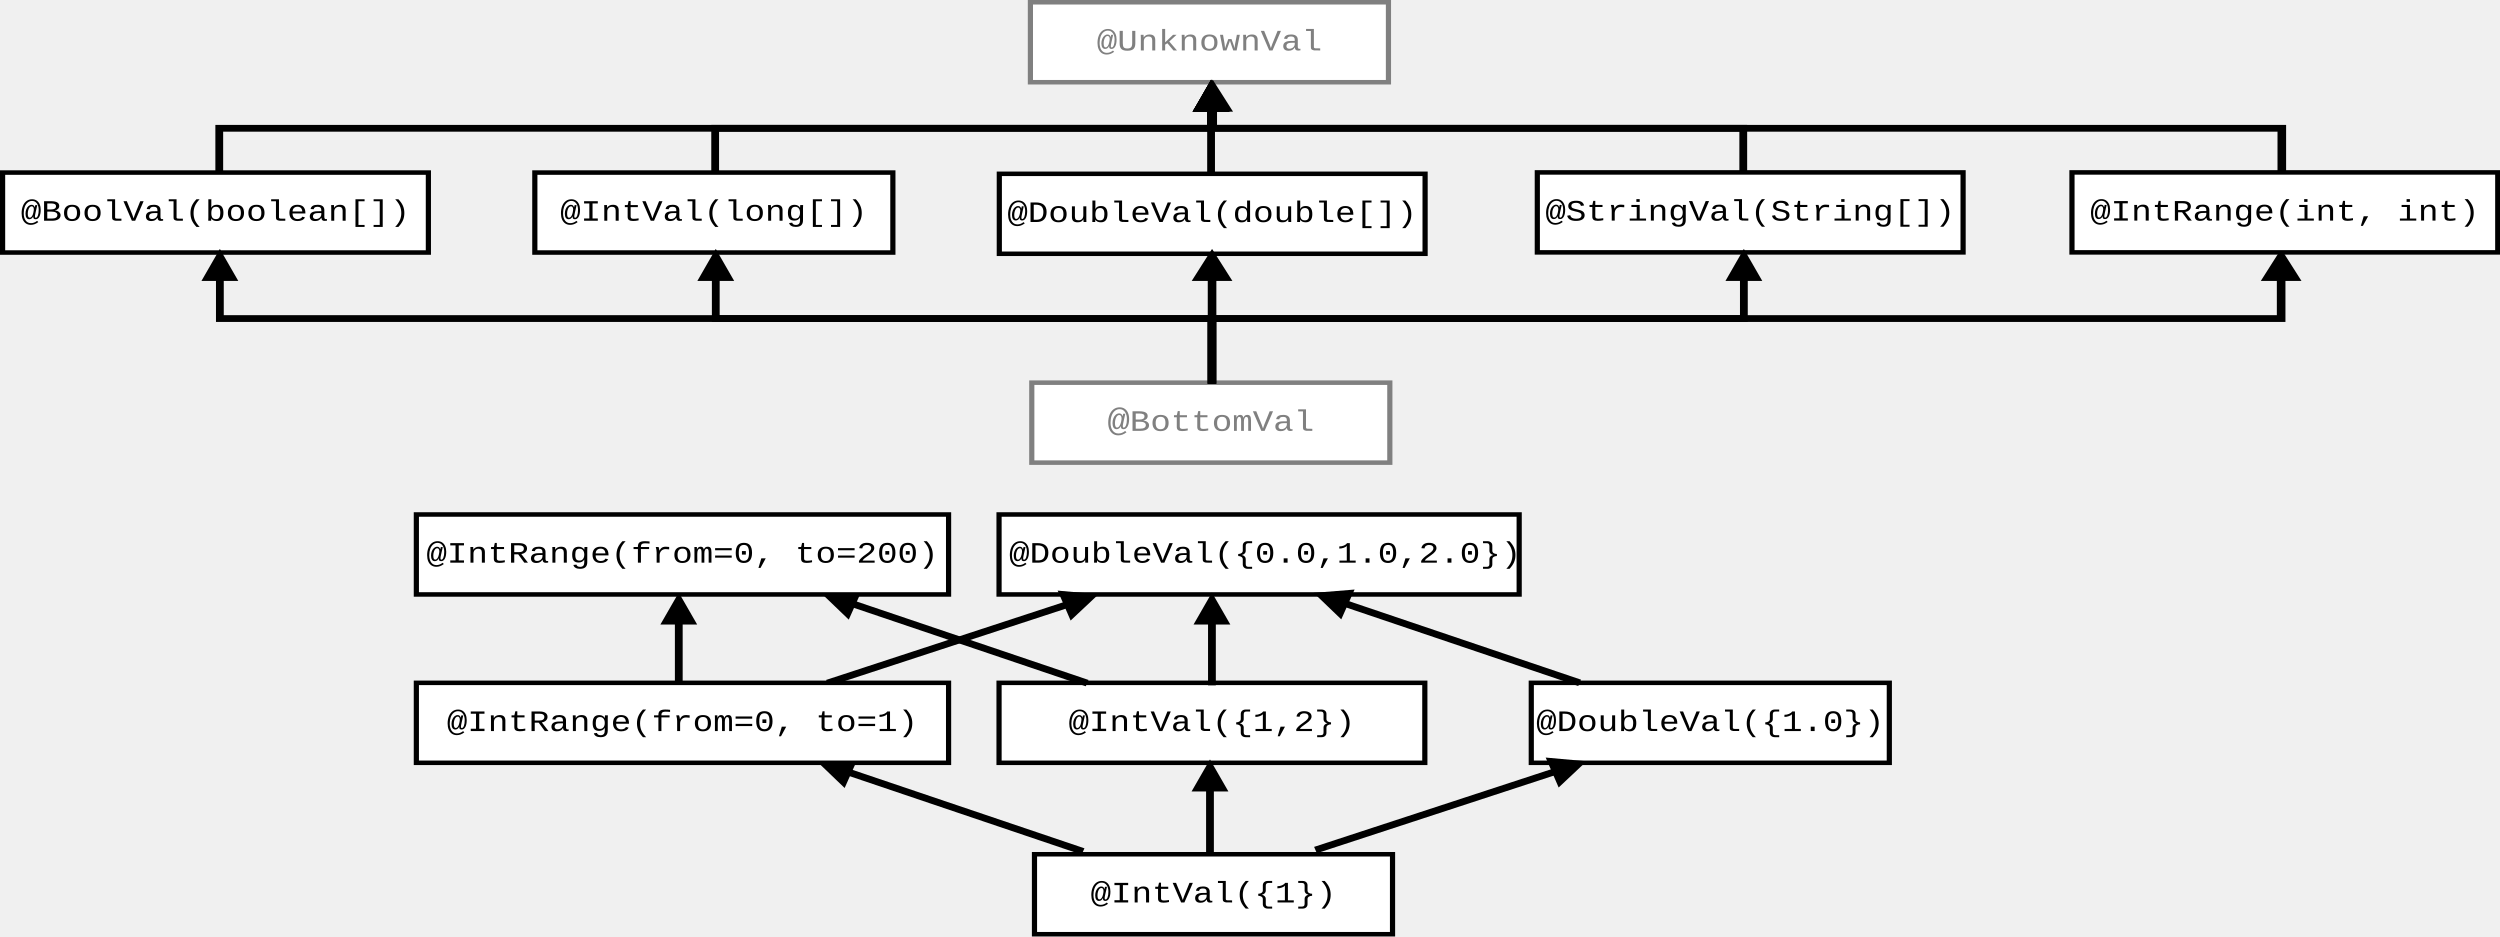
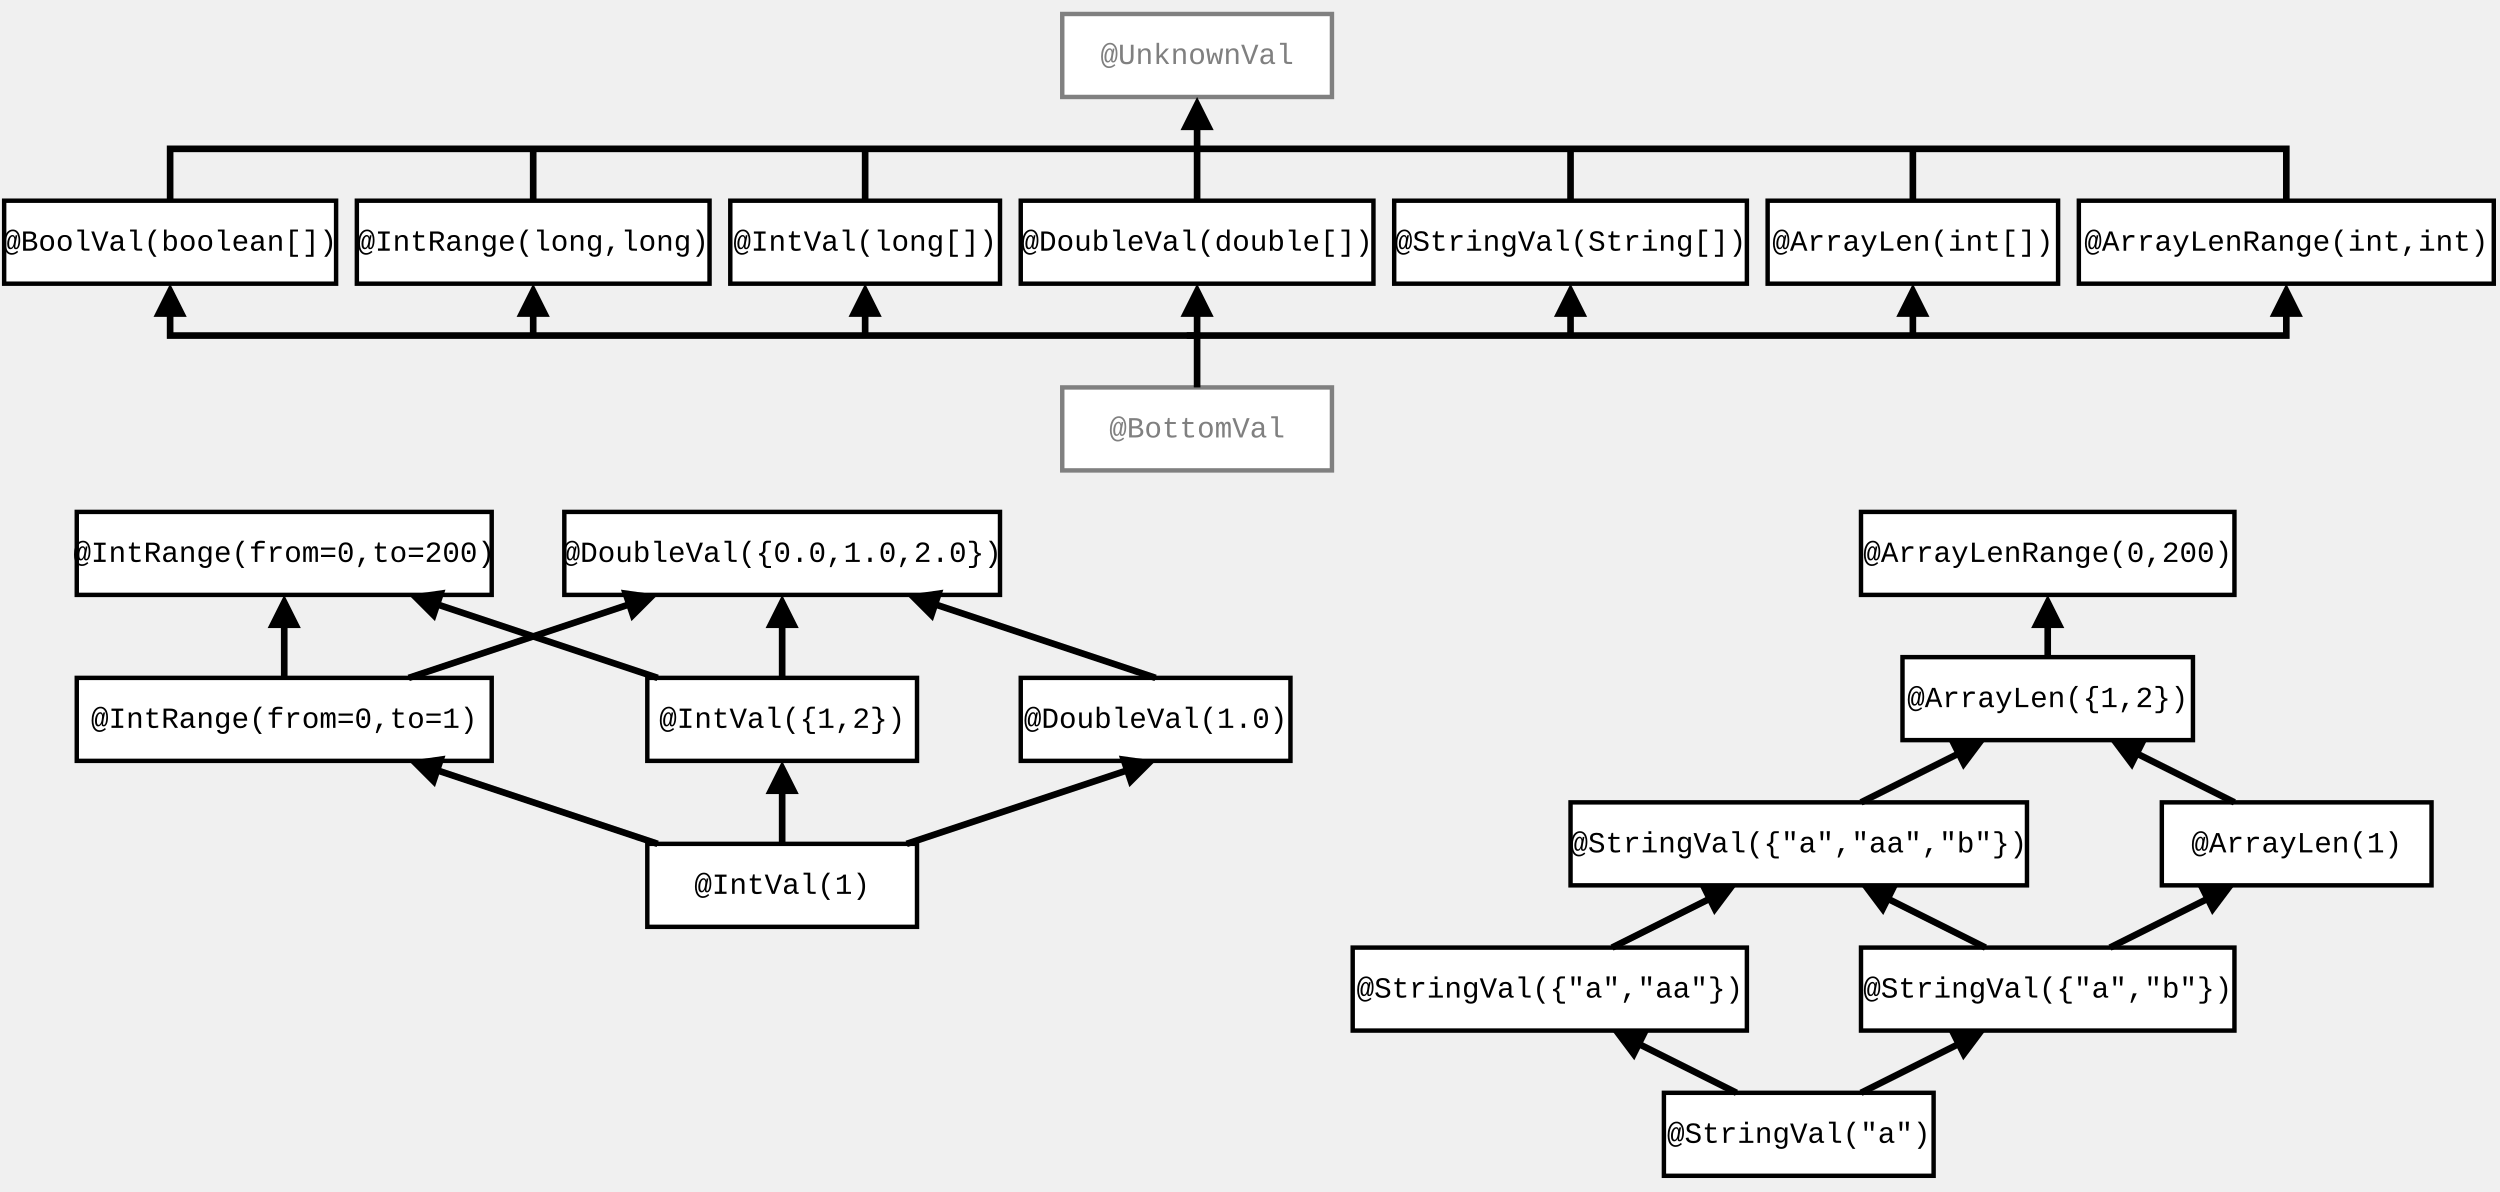
- <svg xmlns="http://www.w3.org/2000/svg" width="856.074" height="320.678" viewBox="158 238 1033.385 93.487" id="svg2" version="1.1">
-   <defs id="defs82" />
-   <g id="g4" transform="matrix(1,0,0,0.8698556,410.9576,95.09583)">
-     <rect style="fill:#ffffff" x="160" y="240" width="215" height="38" id="rect6" />
-     <rect style="fill:none;stroke:#000000;stroke-width:2.144" x="160" y="240" width="215" height="38" id="rect8" />
-     <text font-size="12.8" style="font-style:normal;font-weight:normal;font-size:14.108px;font-family:'courier new';text-anchor:middle;fill:#000000" x="248" y="262.9" id="text10">
-       <tspan x="270" y="262.9" id="tspan12" style="font-size:14.108px">@DoubleVal({0.0,1.0,2.0})</tspan>
-     </text>
+ <svg xmlns="http://www.w3.org/2000/svg" width="860" height="410" viewBox="-2 -2 1205 565" version="1.1">
+   <style type="text/css">
+     rect{
+     fill:#fff;
+     stroke:#000;
+     stroke-width:2.14;
+     }
+     text{
+     font-size:14.108px;
+     font-style:normal;
+     font-weight:normal;
+     font-family:courier new;
+     text-anchor:middle;
+     }
+     polyline{
+     fill:none;
+     stroke:#000;
+     stroke-width:3.2;
+     marker-start:url(#arrow);
+     stroke-dasharray:0, 5, 1000;
+     }
+     polyline.noarrow{
+     marker-start:none;
+     stroke-dasharray:none;
+     }
+     text.gray{
+     fill:#808080;
+     }
+     rect.gray{
+     stroke:#808080;
+     }
+   </style>
+   <defs>
+     <marker id="arrow" orient="auto" markerWidth="5" markerHeight="5" refY="2.5" refX="0">
+       <path style="fill:#000;" d="M5,0 L0,2.5 L5,5" />
+     </marker>
+   </defs>
+   <g id="value-subtyping">
+     <g id="sub-top">
+       <rect x="510" y="0" width="130" height="40" class="gray" />
+       <text x="575" y="24.108px" class="gray">@UnknownVal</text>
+     </g>
+     <g id="sub-intval">
+       <rect x="350" y="90" width="130" height="40" />
+       <text x="415" y="114.108px">@IntVal(long[])</text>
+     </g>
+     <g id="sub-intrange">
+       <rect x="170" y="90" width="170" height="40" />
+       <text x="255" y="114.108px">@IntRange(long,long)</text>
+     </g>
+     <g id="sub-doubleval">
+       <rect x="490" y="90" width="170" height="40" />
+       <text x="575" y="114.108px">@DoubleVal(double[])</text>
+     </g>
+     <g id="sub-boolval">
+       <rect x="0" y="90" width="160" height="40" />
+       <text x="80" y="114.108px">@BoolVal(boolean[])</text>
+     </g>
+     <g id="sub-stringval">
+       <rect x="670" y="90" width="170" height="40" />
+       <text x="755" y="114.108px">@StringVal(String[])</text>
+     </g>
+     <g id="sub-arraylen">
+       <rect x="850" y="90" width="140" height="40" />
+       <text x="920" y="114.108px">@ArrayLen(int[])</text>
+     </g>
+     <g id="sub-arraylenrange">
+       <rect x="1000" y="90" width="200" height="40" />
+       <text x="1100" y="114.108px">@ArrayLenRange(int,int)</text>
+     </g>
+     <g id="sub-bot">
+       <rect x="510" y="180" width="130" height="40" class="gray" />
+       <text x="575" y="204.108px" class="gray">@BottomVal</text>
+     </g>
+     <polyline points="575,40 575,90" />
+     <polyline points="575,65 80,65 80,90" class="noarrow" />
+     <polyline points="575,65 1100,65 1100,90" class="noarrow" />
+     <polyline points="255,65 255,90" class="noarrow" />
+     <polyline points="415,65 415,90" class="noarrow" />
+     <polyline points="755,65 755,90" class="noarrow" />
+     <polyline points="920,65 920,90" class="noarrow" />
+     <polyline points="575,130 575,180" />
+     <polyline points="80,130 80,155 575,155" />
+     <polyline points="1100,130 1100,155 570,155" />
+     <polyline points="255,130 255,155" />
+     <polyline points="415,130 415,155" />
+     <polyline points="755,130 755,155" />
+     <polyline points="920,130 920,155" />
  </g>
-   <g id="g14" transform="matrix(1,0,0,0.8698556,410.9576,95.09583)">
-     <rect style="fill:#ffffff" x="380" y="320" width="148" height="38" id="rect16" />
-     <rect style="fill:none;stroke:#000000;stroke-width:2.144" x="380" y="320" width="148" height="38" id="rect18" />
-     <text font-size="12.8" style="font-style:normal;font-weight:normal;font-size:14.108px;font-family:'courier new';text-anchor:middle;fill:#000000" x="454" y="342.9" id="text20">
-       <tspan x="454" y="342.9" id="tspan22" style="font-size:14.108px">@DoubleVal({1.0})</tspan>
-     </text>
+   <g id="numeric-subtyping">
+     <g id="num-int-range-0-200">
+       <rect x="35" y="240" width="200" height="40" />
+       <text x="135" y="264.108px">@IntRange(from=0,to=200)</text>
+     </g>
+     <g id="num-int-1">
+       <rect x="310" y="400" width="130" height="40" />
+       <text x="375" y="424.108px">@IntVal(1)</text>
+     </g>
+     <g id="num-int-1-2">
+       <rect x="310" y="320" width="130" height="40" />
+       <text x="375" y="344.108px">@IntVal({1,2})</text>
+     </g>
+     <g id="num-int-range-0-1">
+       <rect x="35" y="320" width="200" height="40" />
+       <text x="135" y="344.108px">@IntRange(from=0,to=1)</text>
+     </g>
+     <g id="num-double-1">
+       <rect x="490" y="320" width="130" height="40" />
+       <text x="555" y="344.108px">@DoubleVal(1.0)</text>
+     </g>
+     <g id="num-double-0-2">
+       <rect x="270" y="240" width="210" height="40" />
+       <text x="375" y="264.108px">@DoubleVal({0.0,1.0,2.0})</text>
+     </g>
+     <polyline points="135,280 135,320" />
+     <polyline points="375,280 375,320" />
+     <polyline points="375,360 375,400" />
+     <polyline points="195,280 315,320" />
+     <polyline points="315,280 195,320" />
+     <polyline points="435,280 555,320" />
+     <polyline points="195,360 315,400" />
+     <polyline points="555,360 435,400" />
  </g>
-   <g id="g24" transform="matrix(1,0,0,0.8698556,205.6061,96.36268)">
-     <rect style="fill:#ffffff" x="380" y="400" width="148" height="38" id="rect26" />
-     <rect style="fill:none;stroke:#000000;stroke-width:2.144" x="380" y="400" width="148" height="38" id="rect28" />
-     <text font-size="12.8" style="font-style:normal;font-weight:normal;font-size:14.108px;font-family:'courier new';text-anchor:middle;fill:#000000" x="454" y="422.9" id="text30">
-       <tspan x="454" y="422.9" id="tspan32" style="font-size:14.108px">@IntVal({1})</tspan>
-     </text>
-   </g>
-   <g id="g34" transform="matrix(1,0,0,0.8698556,410.9576,95.09583)">
-     <rect style="fill:#ffffff" x="160" y="320" width="176" height="38" id="rect36" />
-     <rect style="fill:none;stroke:#000000;stroke-width:2.144" x="160" y="320" width="176" height="38" id="rect38" />
-     <text font-size="12.8" style="font-style:normal;font-weight:normal;font-size:14.108px;font-family:'courier new';text-anchor:middle;fill:#000000" x="248" y="342.9" id="text40">
-       <tspan x="248" y="342.9" id="tspan42" style="font-size:14.108px">@IntVal({1,2})</tspan>
-     </text>
-   </g>
-   <g id="g44" transform="matrix(1,0,0,0.8698556,410.9576,96.12591)">
-     <line style="fill:none;stroke:#000000;stroke-width:3.217" x1="248" y1="320" x2="248" y2="289.5" id="line46" />
-     <polygon style="fill:#000000" points="243,289.5 253,289.5 248,279.5 " id="polygon48" />
-     <polygon style="fill:none;stroke:#000000;stroke-width:3.217" points="253,289.5 248,279.5 243,289.5 " id="polygon50" />
-   </g>
-   <g transform="matrix(1,0,0,0.8698556,190.5748,96.12566)" id="g3305">
-     <line id="line3307" y2="289.5" x2="248" y1="320" x1="248" style="fill:none;stroke:#000000;stroke-width:3.217" />
-     <polygon id="polygon3309" points="243,289.5 253,289.5 248,279.5 " style="fill:#000000" />
-     <polygon id="polygon3311" points="253,289.5 248,279.5 243,289.5 " style="fill:none;stroke:#000000;stroke-width:3.217" />
-   </g>
-   <g id="g52" transform="matrix(1,0,0,0.8698556,204.1497,95.5295)">
-     <line style="fill:none;stroke:#000000;stroke-width:3.217" x1="454" y1="400" x2="454" y2="369.5" id="line54" />
-     <polygon style="fill:#000000" points="459,369.5 454,359.5 449,369.5 " id="polygon56" />
-     <polygon style="fill:none;stroke:#000000;stroke-width:3.217" points="454,359.5 449,369.5 459,369.5 " id="polygon58" />
-   </g>
-   <g id="g60" transform="matrix(-1,0,0,0.8698554,1103.861,95.09583)">
-     <line style="fill:none;stroke:#000000;stroke-width:3.217" x1="402.109" y1="399.461" x2="302.762" y2="362.052" id="line62" />
-     <polygon style="fill:#000000" points="304.524,357.373 293.404,358.529 301,366.732 " id="polygon64" />
-     <polygon style="fill:none;stroke:#000000;stroke-width:3.217" points="293.404,358.529 301,366.732 304.524,357.373 " id="polygon66" />
-   </g>
-   <g id="g68" transform="matrix(1,0,0,0.8698556,410.9576,95.09583)">
-     <line style="fill:none;stroke:#000000;stroke-width:3.217" x1="400" y1="320" x2="302.718" y2="282.168" id="line70" />
-     <polygon style="fill:#000000" points="293.398,278.544 300.906,286.828 304.53,277.508 " id="polygon72" />
-     <polygon style="fill:none;stroke:#000000;stroke-width:3.217" points="300.906,286.828 304.53,277.508 293.398,278.544 " id="polygon74" />
-   </g>
-   <text font-size="12.8" style="font-style:normal;font-weight:normal;font-size:11.938px;font-family:'courier new';text-anchor:start;fill:#000000" x="282.031" y="266.733" id="text76" transform="scale(1.072202,0.9326603)">
-     <tspan x="282.031" y="266.733" id="tspan78" />
-   </text>
-   <g id="g14-6" transform="matrix(1,0,0,0.8698556,-0.9277608,-115.8286)">
-     <rect style="fill:#ffffff" x="380" y="320" width="148" height="38" id="rect16-5" />
-     <rect style="fill:none;stroke:#000000;stroke-width:2.144" x="380" y="320" width="148" height="38" id="rect18-3" />
-     <text font-size="12.8" style="font-style:normal;font-weight:normal;font-size:14.108px;font-family:'courier new';text-anchor:middle;fill:#000000" x="454" y="342.9" id="text20-0">
-       <tspan x="454" y="342.9" id="tspan22-2" style="font-size:14.108px">@IntVal(long[])</tspan>
-     </text>
-   </g>
-   <g id="g24-05" transform="matrix(1,0,0,0.8698556,204.4924,-98.5718)">
-     <rect style="fill:#ffffff" x="380" y="400" width="148" height="38" id="rect26-6" />
-     <rect style="fill:none;stroke:#808080;stroke-width:2.144" x="380" y="400" width="148" height="38" id="rect28-1" />
-     <text font-size="12.8" style="font-style:normal;font-weight:normal;font-size:15.43px;font-family:'courier new';text-anchor:middle;fill:#808080" x="454" y="422.9" id="text30-8">
-       <tspan x="454" y="422.9" id="tspan32-3" style="font-size:15.43px">@<tspan style="font-size:14.108px" id="tspan3492">BottomVal</tspan>
-       </tspan>
-     </text>
-   </g>
-   <g id="g34-2" transform="matrix(1,0,0,0.8698556,-0.9277608,-115.8286)">
-     <rect style="fill:#ffffff" x="160" y="320" width="176" height="38" id="rect36-3" />
-     <rect style="fill:none;stroke:#000000;stroke-width:2.144" x="160" y="320" width="176" height="38" id="rect38-9" />
-     <text font-size="12.8" style="font-style:normal;font-weight:normal;font-size:14.108px;font-family:'courier new';text-anchor:middle;fill:#000000" x="248" y="342.9" id="text40-7">
-       <tspan x="248" y="342.9" id="tspan42-4" style="font-size:14.108px">@<tspan style="font-size:14.108px" id="tspan3486">BoolVal</tspan>
- 
- (boolean[])</tspan>
-     </text>
-   </g>
-   <g id="g14-6-9" transform="matrix(1,0,0,0.8698556,203.923,-186.2261)">
-     <rect style="fill:#ffffff" x="380" y="320" width="148" height="38" id="rect16-5-2" />
-     <rect style="fill:none;stroke:#808080;stroke-width:2.144" x="380" y="320" width="148" height="38" id="rect18-3-3" />
-     <text font-size="12.8" style="font-style:normal;font-weight:normal;font-size:14.108px;font-family:'courier new';text-anchor:middle;fill:#808080" x="454" y="342.9" id="text20-0-2">
-       <tspan x="454" y="342.9" id="tspan22-2-9" style="font-size:14.108px">@UnknownVal</tspan>
-     </text>
-   </g>
-   <g id="g34-2-5" transform="matrix(1,0,0,0.8698556,411.069,-115.3126)">
-     <rect style="fill:#ffffff" x="160" y="320" width="176" height="38" id="rect36-3-8" />
-     <rect style="fill:none;stroke:#000000;stroke-width:2.144" x="160" y="320" width="176" height="38" id="rect38-9-1" />
-     <text font-size="12.8" style="font-style:normal;font-weight:normal;font-size:14.108px;font-family:'courier new';text-anchor:middle;fill:#000000" x="248" y="342.9" id="text40-7-1">
-       <tspan x="248" y="342.9" id="tspan42-4-7" style="font-size:14.108px">@DoubleVal(double[])</tspan>
-     </text>
-   </g>
-   <g id="g34-2-5-5" transform="matrix(1,0,0,0.8698556,633.4527,-115.891)">
-     <rect style="fill:#ffffff" x="160" y="320" width="176" height="38" id="rect36-3-8-1" />
-     <rect style="fill:none;stroke:#000000;stroke-width:2.144" x="160" y="320" width="176" height="38" id="rect38-9-1-7" />
-     <text font-size="12.8" style="font-style:normal;font-weight:normal;font-size:14.108px;font-family:'courier new';text-anchor:middle;fill:#000000" x="248" y="342.9" id="text40-7-1-0">
-       <tspan x="248" y="342.9" id="tspan42-4-7-0" style="font-size:14.108px">@StringVal(String[])</tspan>
-     </text>
-   </g>
-   <g id="g78" transform="matrix(0.9999246,0,0,0.8697898,158.8891,475.979)">
-     <polyline style="fill:none;stroke:#000000;stroke-width:3.217" points="500,-260 500,-291 90,-291 90,-310.5 " id="polyline80" />
-     <polygon style="fill:#000000" points="90,-320.5 85,-310.5 95,-310.5 " id="polygon82" />
-     <polygon style="fill:none;stroke:#000000;stroke-width:3.217" points="85,-310.5 95,-310.5 90,-320.5 " id="polygon84" />
-   </g>
-   <g id="g86" transform="matrix(0.9999246,0,0,0.8697898,158.8891,475.979)">
-     <polyline style="fill:none;stroke:#000000;stroke-width:3.217" points="500,-260 500,-291 720,-291 720,-310.5 " id="polyline88" />
-     <polygon style="fill:#000000" points="720,-320.5 715,-310.5 725,-310.5 " id="polygon90" />
-     <polygon style="fill:none;stroke:#000000;stroke-width:3.217" points="725,-310.5 720,-320.5 715,-310.5 " id="polygon92" />
-   </g>
-   <g id="g94" transform="matrix(0.9999246,0,0,0.8697898,158.8891,475.979)">
-     <polyline style="fill:none;stroke:#000000;stroke-width:3.217" points="500,-260 500,-291 295,-291 295,-310.5 " id="polyline96" />
-     <polygon style="fill:#000000" points="295,-320.5 290,-310.5 300,-310.5 " id="polygon98" />
-     <polygon style="fill:none;stroke:#000000;stroke-width:3.217" points="290,-310.5 300,-310.5 295,-320.5 " id="polygon100" />
-   </g>
-   <g id="g102" transform="matrix(1.104779,0,0,0.8697898,106.619,475.979)">
-     <polyline style="fill:none;stroke:#000000;stroke-width:3.217" points="500,-260 500,-291 900,-291 900,-310.5 " id="polyline104" />
-     <polygon style="fill:#000000" points="895,-310.5 905,-310.5 900,-320.5 " id="polygon106" />
-     <polygon style="fill:none;stroke:#000000;stroke-width:3.217" points="905,-310.5 900,-320.5 895,-310.5 " id="polygon108" />
-   </g>
-   <g transform="matrix(1.104779,0,0,0.8697898,106.619,475.979)" id="g3689">
-     <polyline id="polyline3691" points="500,-260 500,-310.5" style="fill:none;stroke:#000000;stroke-width:3.217" />
-     <polygon id="polygon3693" points="505,-310.5 500,-320.5 495,-310.5 " style="fill:#000000" />
-     <polygon id="polygon3695" points="500,-320.5 495,-310.5 505,-310.5 " style="fill:none;stroke:#000000;stroke-width:3.217" />
-   </g>
-   <g id="g54" transform="matrix(0.9999246,0,0,0.8697898,158.6397,475.6146)">
-     <polyline style="fill:none;stroke:#000000;stroke-width:3.217" points="90,-360 90,-381 500,-381 500,-390.5 " id="polyline56" />
-     <polygon style="fill:#000000" points="500,-400.5 495,-390.5 505,-390.5 " id="polygon58-2" />
-     <polygon style="fill:none;stroke:#000000;stroke-width:3.217" points="495,-390.5 505,-390.5 500,-400.5 " id="polygon60" />
-   </g>
-   <g id="g62" transform="matrix(0.9999246,0,0,0.8697898,158.6397,475.6146)">
-     <polyline style="fill:none;stroke:#000000;stroke-width:3.217" points="720,-360 720,-381 500,-381 500,-390.5 " id="polyline64" />
-     <polygon style="fill:#000000" points="500,-400.5 495,-390.5 505,-390.5 " id="polygon66-9" />
-     <polygon style="fill:none;stroke:#000000;stroke-width:3.217" points="495,-390.5 505,-390.5 500,-400.5 " id="polygon68" />
-   </g>
-   <g transform="matrix(0.9999246,0,0,0.8697898,158.6397,475.6146)" id="g3269">
-     <polyline id="polyline3271" points="500,-360  500,-390.5 " style="fill:none;stroke:#000000;stroke-width:3.217" />
-     <polygon id="polygon3273" points="500,-400.5 495,-390.5 505,-390.5 " style="fill:#000000" />
-     <polygon id="polygon3275" points="495,-390.5 505,-390.5 500,-400.5 " style="fill:none;stroke:#000000;stroke-width:3.217" />
-   </g>
-   <g id="g70" transform="matrix(0.9999246,0,0,0.8697898,158.6397,475.6146)">
-     <polyline style="fill:none;stroke:#000000;stroke-width:3.217" points="295,-360 295,-381 500,-381 500,-390.5 " id="polyline72" />
-     <polygon style="fill:#000000" points="500,-400.5 495,-390.5 505,-390.5 " id="polygon74-3" />
-     <polygon style="fill:none;stroke:#000000;stroke-width:3.217" points="495,-390.5 505,-390.5 500,-400.5 " id="polygon76" />
-   </g>
-   <g id="g110" transform="matrix(1.104779,0,0,0.8697898,106.894,475.6146)">
-     <polyline style="fill:none;stroke:#000000;stroke-width:3.217" points="900,-360 900,-381 500,-381 500,-390.5 " id="polyline112" />
-     <polygon style="fill:#000000" points="495,-390.5 505,-390.5 500,-400.5 " id="polygon114" />
-     <polygon style="fill:none;stroke:#000000;stroke-width:3.217" points="505,-390.5 500,-400.5 495,-390.5 " id="polygon116" />
-   </g>
-   <path style="fill:none;fill-rule:evenodd;stroke:#000000;stroke-width:1.207px;stroke-linecap:butt;stroke-linejoin:miter;stroke-opacity:1" d="m 658.492,265.898 0,0" id="path3546" />
-   <g id="g34-2-5-5-9" transform="matrix(1,0,0,0.8698556,712.0166,-115.8913)">
-     <rect style="fill:#ffffff" x="302.44" y="320" width="176" height="38" id="rect36-3-8-1-1" />
-     <rect style="fill:none;stroke:#000000;stroke-width:2.144" x="302.44" y="320" width="176" height="38" id="rect38-9-1-7-2" />
-     <text font-size="12.8" style="font-style:normal;font-weight:normal;font-size:14.108px;font-family:'courier new';text-anchor:middle;fill:#000000" x="390.44" y="342.9" id="text40-7-1-0-7">
-       <tspan x="390.44" y="342.9" id="tspan42-4-7-0-0" style="font-size:14.108px">@IntRange(int, int)</tspan>
-     </text>
-   </g>
-   <g id="g60-8" transform="matrix(-1,0,0,0.8698554,902.1304,26.08556)">
-     <line style="fill:none;stroke:#000000;stroke-width:3.217" x1="402.109" y1="399.461" x2="302.762" y2="362.052" id="line62-7" />
-     <polygon style="fill:#000000" points="301,366.732 304.524,357.373 293.404,358.529 " id="polygon64-9" />
-     <polygon style="fill:none;stroke:#000000;stroke-width:3.217" points="304.524,357.373 293.404,358.529 301,366.732 " id="polygon66-2" />
-   </g>
-   <g id="g68-0" transform="matrix(1,0,0,0.8698556,205.6746,164.8004)">
-     <line style="fill:none;stroke:#000000;stroke-width:3.217" x1="400" y1="320" x2="302.718" y2="282.168" id="line70-2" />
-     <polygon style="fill:#000000" points="293.398,278.544 300.906,286.828 304.53,277.508 " id="polygon72-3" />
-     <polygon style="fill:none;stroke:#000000;stroke-width:3.217" points="300.906,286.828 304.53,277.508 293.398,278.544 " id="polygon74-7" />
-   </g>
-   <g transform="matrix(1,0,0,0.8698556,207.3797,95.21073)" id="g3297">
-     <line id="line3299" y2="282.168" x2="302.718" y1="320" x1="400" style="fill:none;stroke:#000000;stroke-width:3.217" />
-     <polygon id="polygon3301" points="304.53,277.508 293.398,278.544 300.906,286.828 " style="fill:#000000" />
-     <polygon id="polygon3303" points="293.398,278.544 300.906,286.828 304.53,277.508 " style="fill:none;stroke:#000000;stroke-width:3.217" />
-   </g>
-   <g id="g34-5" transform="matrix(1,0,0,0.8698556,200.0985,95.09555)">
-     <rect style="fill:#ffffff" x="130" y="320" width="220" height="38" id="rect36-9" />
-     <rect style="fill:none;stroke:#000000;stroke-width:2.144" x="130" y="320" width="220" height="38" id="rect38-2" />
-     <text font-size="12.8" style="font-style:normal;font-weight:normal;font-size:14.108px;font-family:'courier new';text-anchor:middle;fill:#000000" x="240" y="342.9" id="text40-2">
-       <tspan x="240" y="342.9" id="tspan42-8" style="font-size:14.108px">@IntRange(from=0, to=1)</tspan>
-     </text>
-   </g>
-   <g transform="matrix(1,0,0,0.8698556,200.0983,25.50744)" id="g3287">
-     <rect id="rect3289" height="38" width="220" y="320" x="130" style="fill:#ffffff" />
-     <rect id="rect3291" height="38" width="220" y="320" x="130" style="fill:none;stroke:#000000;stroke-width:2.144" />
-     <text id="text3293" y="342.9" x="240" style="font-style:normal;font-weight:normal;font-size:14.108px;font-family:'courier new';text-anchor:middle;fill:#000000" font-size="12.8">
-       <tspan style="font-size:14.108px" id="tspan3295" y="342.9" x="240">@IntRange(from=0, to=200)</tspan>
-     </text>
+   <g id="array-subtyping">
+     <g id="string-a">
+       <rect x="800" y="520" width="130" height="40" />
+       <text x="865" y="544.108px">@StringVal("a")</text>
+     </g>
+     <g id="string-a-aa">
+       <rect x="650" y="450" width="190" height="40" />
+       <text x="745" y="474.108px">@StringVal({"a","aa"})</text>
+     </g>
+     <g id="string-a-b">
+       <rect x="895" y="450" width="180" height="40" />
+       <text x="985" y="474.108px">@StringVal({"a","b"})</text>
+     </g>
+     <g id="string-a-aa-b">
+       <rect x="755" y="380" width="220" height="40" />
+       <text x="865" y="404.108px">@StringVal({"a","aa","b"})</text>
+     </g>
+     <g id="arraylen-1">
+       <rect x="1040" y="380" width="130" height="40" />
+       <text x="1105" y="404.108px">@ArrayLen(1)</text>
+     </g>
+     <g id="arraylen-1-2">
+       <rect x="915" y="310" width="140" height="40" />
+       <text x="985" y="334.108px">@ArrayLen({1,2})</text>
+     </g>
+     <g id="arraylenrange">
+       <rect x="895" y="240" width="180" height="40" />
+       <text x="985" y="264.108px">@ArrayLenRange(0,200)</text>
+     </g>
+     <polyline points="985,280 985,310" />
+     <polyline points="1015,350 1075,380" />
+     <polyline points="955,350 895,380" />
+     <polyline points="835,420 775,450" />
+     <polyline points="895,420 955,450" />
+     <polyline points="1075,420 1015,450" />
+     <polyline points="955,490 895,520" />
+     <polyline points="775,490 835,520" />
  </g>
</svg>
